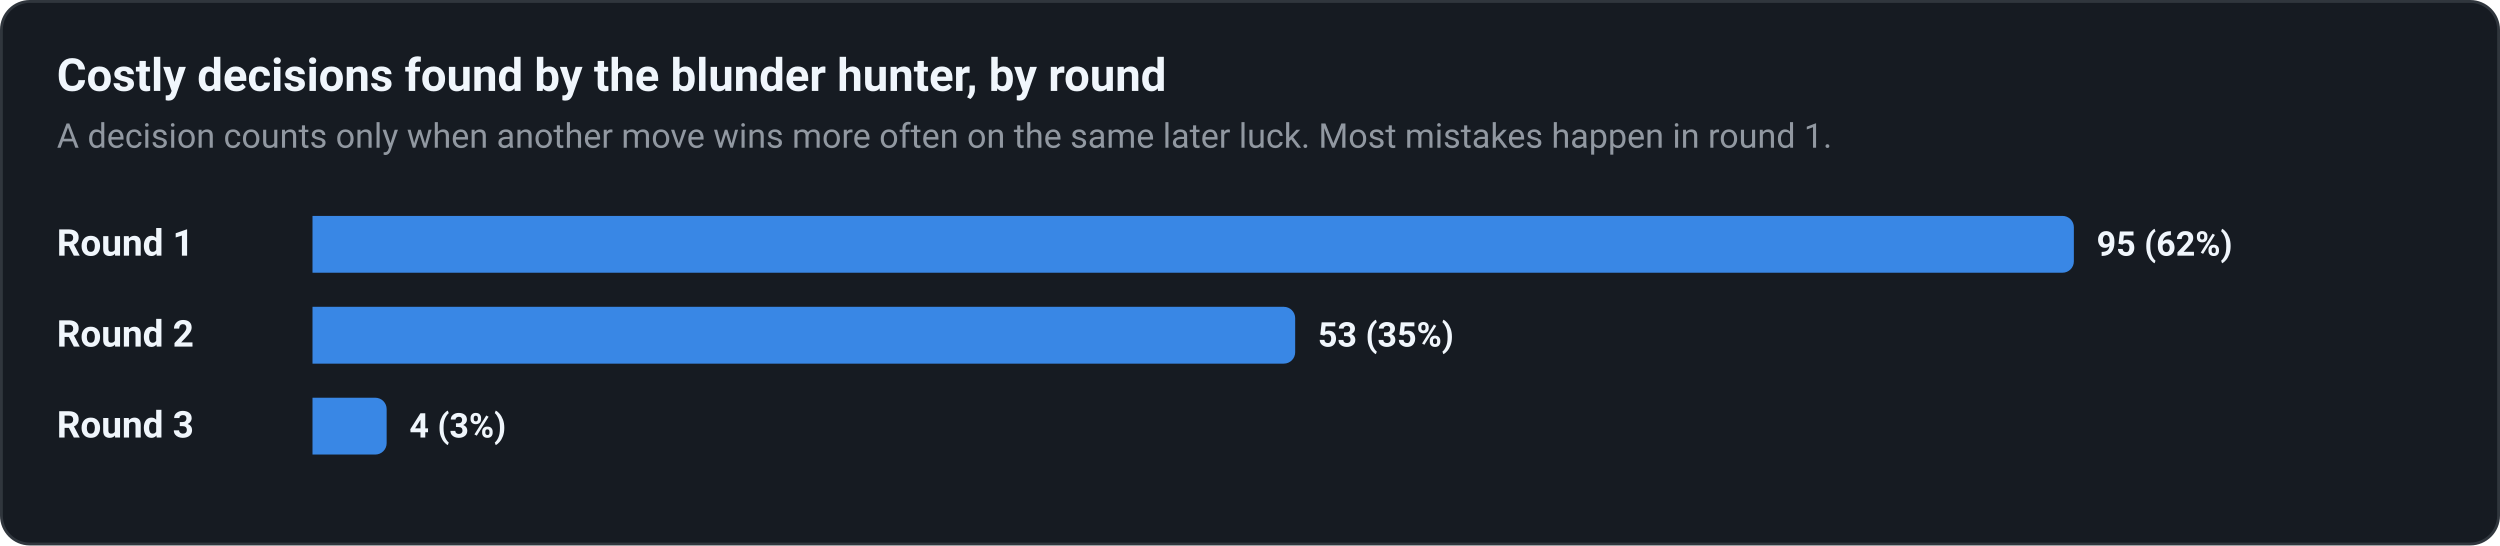
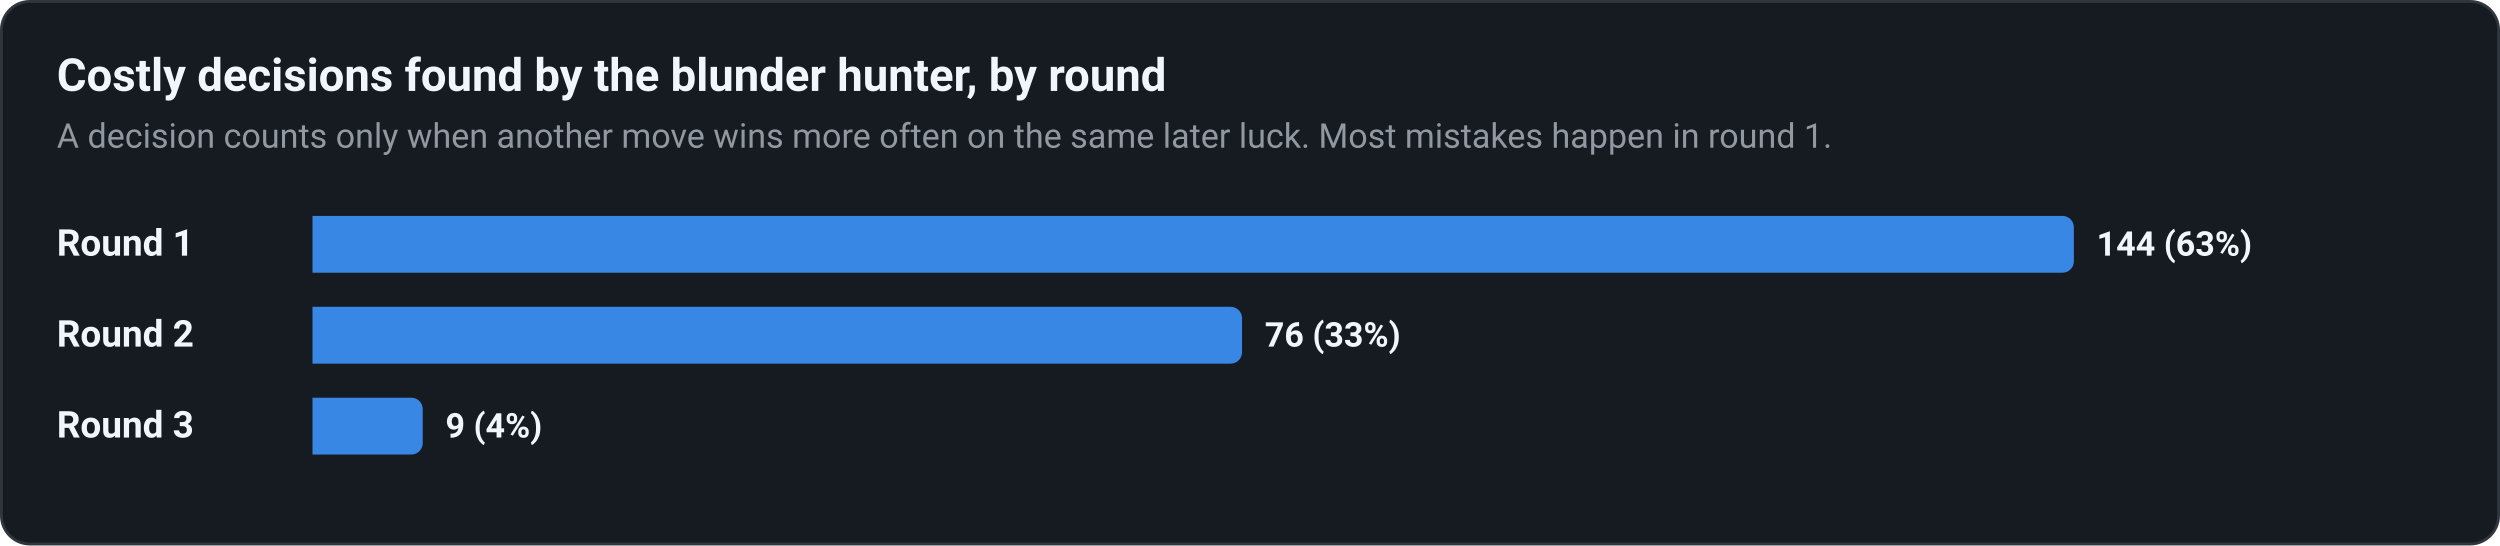
<svg xmlns="http://www.w3.org/2000/svg" width="880" height="192" viewBox="0 0 880 192" font-family="system-ui,-apple-system,'Segoe UI',Roboto,Helvetica,Arial,sans-serif" role="img" aria-label="Costly decisions found by the blunder hunter, by round">
  <rect x="0.5" y="0.5" width="879" height="191" rx="10" fill="#161b22" stroke="#30363d" />
  <text x="20.0" y="32.0" fill="#f0f6fc" font-size="16" font-weight="600" text-anchor="start">Costly decisions found by the blunder hunter, by round</text>
  <text x="20.0" y="52.0" fill="#9198a1" font-size="12" font-weight="400" text-anchor="start">A decision counts only when another move wins more often on the same later luck. Most mistakes happen in round 1.</text>
  <text x="20.0" y="90.0" fill="#f0f6fc" font-size="13" font-weight="600" text-anchor="start">Round 1</text>
  <path d="M110.0,76.0 H726.0 A4,4 0 0 1 730.0,80.0 V92.0 A4,4 0 0 1 726.0,96.0 H110.0 Z" fill="#3987e5" />
-   <text x="738.0" y="90.0" fill="#f0f6fc" font-size="12" font-weight="600" text-anchor="start">95 (62%)</text>
+   <text x="738.0" y="90.0" fill="#f0f6fc" font-size="12" font-weight="600" text-anchor="start">144 (63%)</text>
  <text x="20.0" y="122.0" fill="#f0f6fc" font-size="13" font-weight="600" text-anchor="start">Round 2</text>
-   <path d="M110.0,108.0 H451.9 A4,4 0 0 1 455.9,112.0 V124.0 A4,4 0 0 1 451.9,128.0 H110.0 Z" fill="#3987e5" />
-   <text x="463.9" y="122.0" fill="#f0f6fc" font-size="12" font-weight="600" text-anchor="start">53 (35%)</text>
+   <path d="M110.0,108.0 H433.2 A4,4 0 0 1 437.2,112.0 V124.0 A4,4 0 0 1 433.2,128.0 H110.0 Z" fill="#3987e5" />
+   <text x="445.2" y="122.0" fill="#f0f6fc" font-size="12" font-weight="600" text-anchor="start">76 (33%)</text>
  <text x="20.0" y="154.0" fill="#f0f6fc" font-size="13" font-weight="600" text-anchor="start">Round 3</text>
-   <path d="M110.0,140.0 H132.1 A4,4 0 0 1 136.1,144.0 V156.0 A4,4 0 0 1 132.1,160.0 H110.0 Z" fill="#3987e5" />
-   <text x="144.1" y="154.0" fill="#f0f6fc" font-size="12" font-weight="600" text-anchor="start">4 (3%)</text>
+   <path d="M110.0,140.0 H144.8 A4,4 0 0 1 148.8,144.0 V156.0 A4,4 0 0 1 144.8,160.0 H110.0 Z" fill="#3987e5" />
+   <text x="156.8" y="154.0" fill="#f0f6fc" font-size="12" font-weight="600" text-anchor="start">9 (4%)</text>
</svg>
